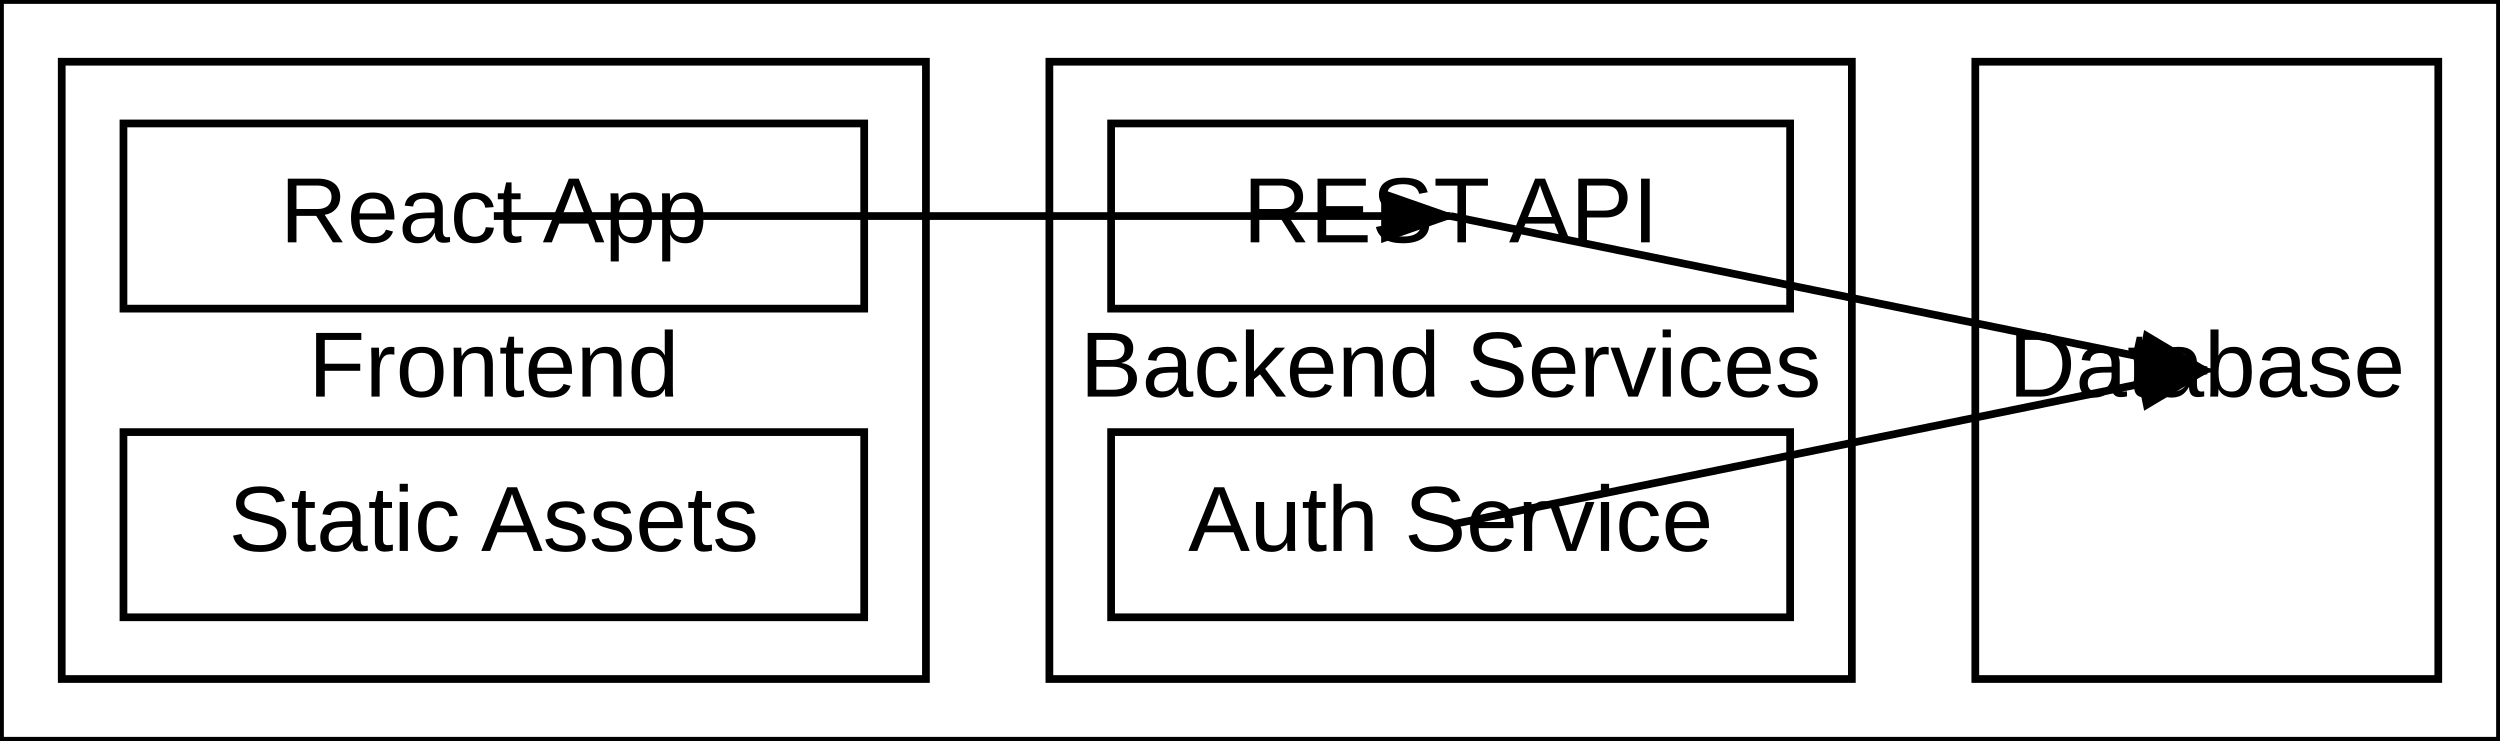
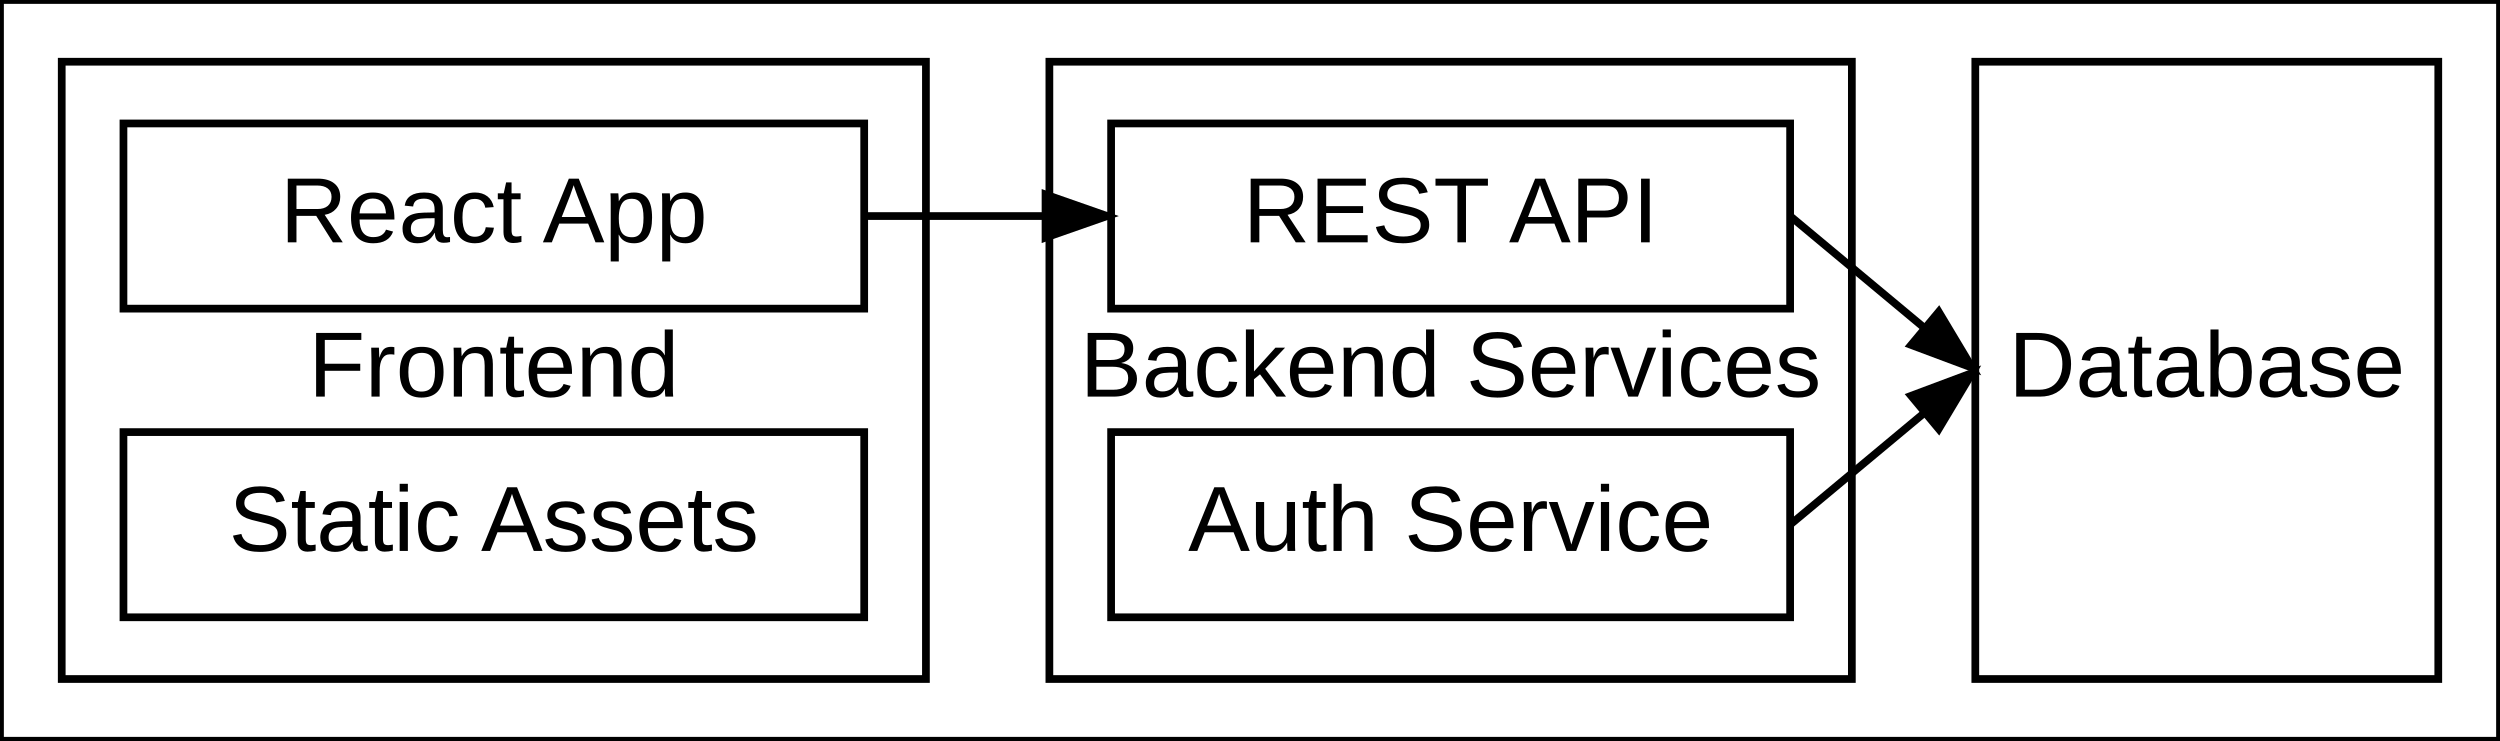
<svg xmlns="http://www.w3.org/2000/svg" width="324" height="96">
  <defs>
    <marker id="arrowhead" markerWidth="10" markerHeight="7" refX="9" refY="3.5" orient="auto" markerUnits="strokeWidth">
      <polygon points="0 0, 10 3.5, 0 7" fill="black" />
    </marker>
  </defs>
  <rect x="0" y="0" width="324" height="96" fill="white" stroke="black" stroke-width="1" />
  <rect x="8" y="8" width="112" height="80" fill="white" stroke="black" stroke-width="1" />
  <text x="64" y="48" text-anchor="middle" dominant-baseline="middle" font-family="Arial" font-size="12">Frontend</text>
  <rect x="16" y="16" width="96" height="24" fill="white" stroke="black" stroke-width="1" />
  <text x="64" y="28" text-anchor="middle" dominant-baseline="middle" font-family="Arial" font-size="12">React App</text>
  <rect x="16" y="56" width="96" height="24" fill="white" stroke="black" stroke-width="1" />
  <text x="64" y="68" text-anchor="middle" dominant-baseline="middle" font-family="Arial" font-size="12">Static Assets</text>
  <rect x="136" y="8" width="104" height="80" fill="white" stroke="black" stroke-width="1" />
  <text x="188" y="48" text-anchor="middle" dominant-baseline="middle" font-family="Arial" font-size="12">Backend Services</text>
  <rect x="144" y="16" width="88" height="24" fill="white" stroke="black" stroke-width="1" />
  <text x="188" y="28" text-anchor="middle" dominant-baseline="middle" font-family="Arial" font-size="12">REST API</text>
  <rect x="144" y="56" width="88" height="24" fill="white" stroke="black" stroke-width="1" />
  <text x="188" y="68" text-anchor="middle" dominant-baseline="middle" font-family="Arial" font-size="12">Auth Service</text>
  <rect x="256" y="8" width="60" height="80" fill="white" stroke="black" stroke-width="1" />
  <text x="286" y="48" text-anchor="middle" dominant-baseline="middle" font-family="Arial" font-size="12">Database</text>
-   <line x1="64" y1="28" x2="188" y2="28" stroke="black" stroke-width="1" marker-end="url(#arrowhead)" />
-   <line x1="188" y1="28" x2="286" y2="48" stroke="black" stroke-width="1" marker-end="url(#arrowhead)" />
-   <line x1="188" y1="68" x2="286" y2="48" stroke="black" stroke-width="1" marker-end="url(#arrowhead)" />
+   <line x1="112" y1="28" x2="144" y2="28" stroke="black" stroke-width="1" marker-end="url(#arrowhead)" />
+   <line x1="232" y1="28" x2="256" y2="48" stroke="black" stroke-width="1" marker-end="url(#arrowhead)" />
+   <line x1="232" y1="68" x2="256" y2="48" stroke="black" stroke-width="1" marker-end="url(#arrowhead)" />
</svg>
